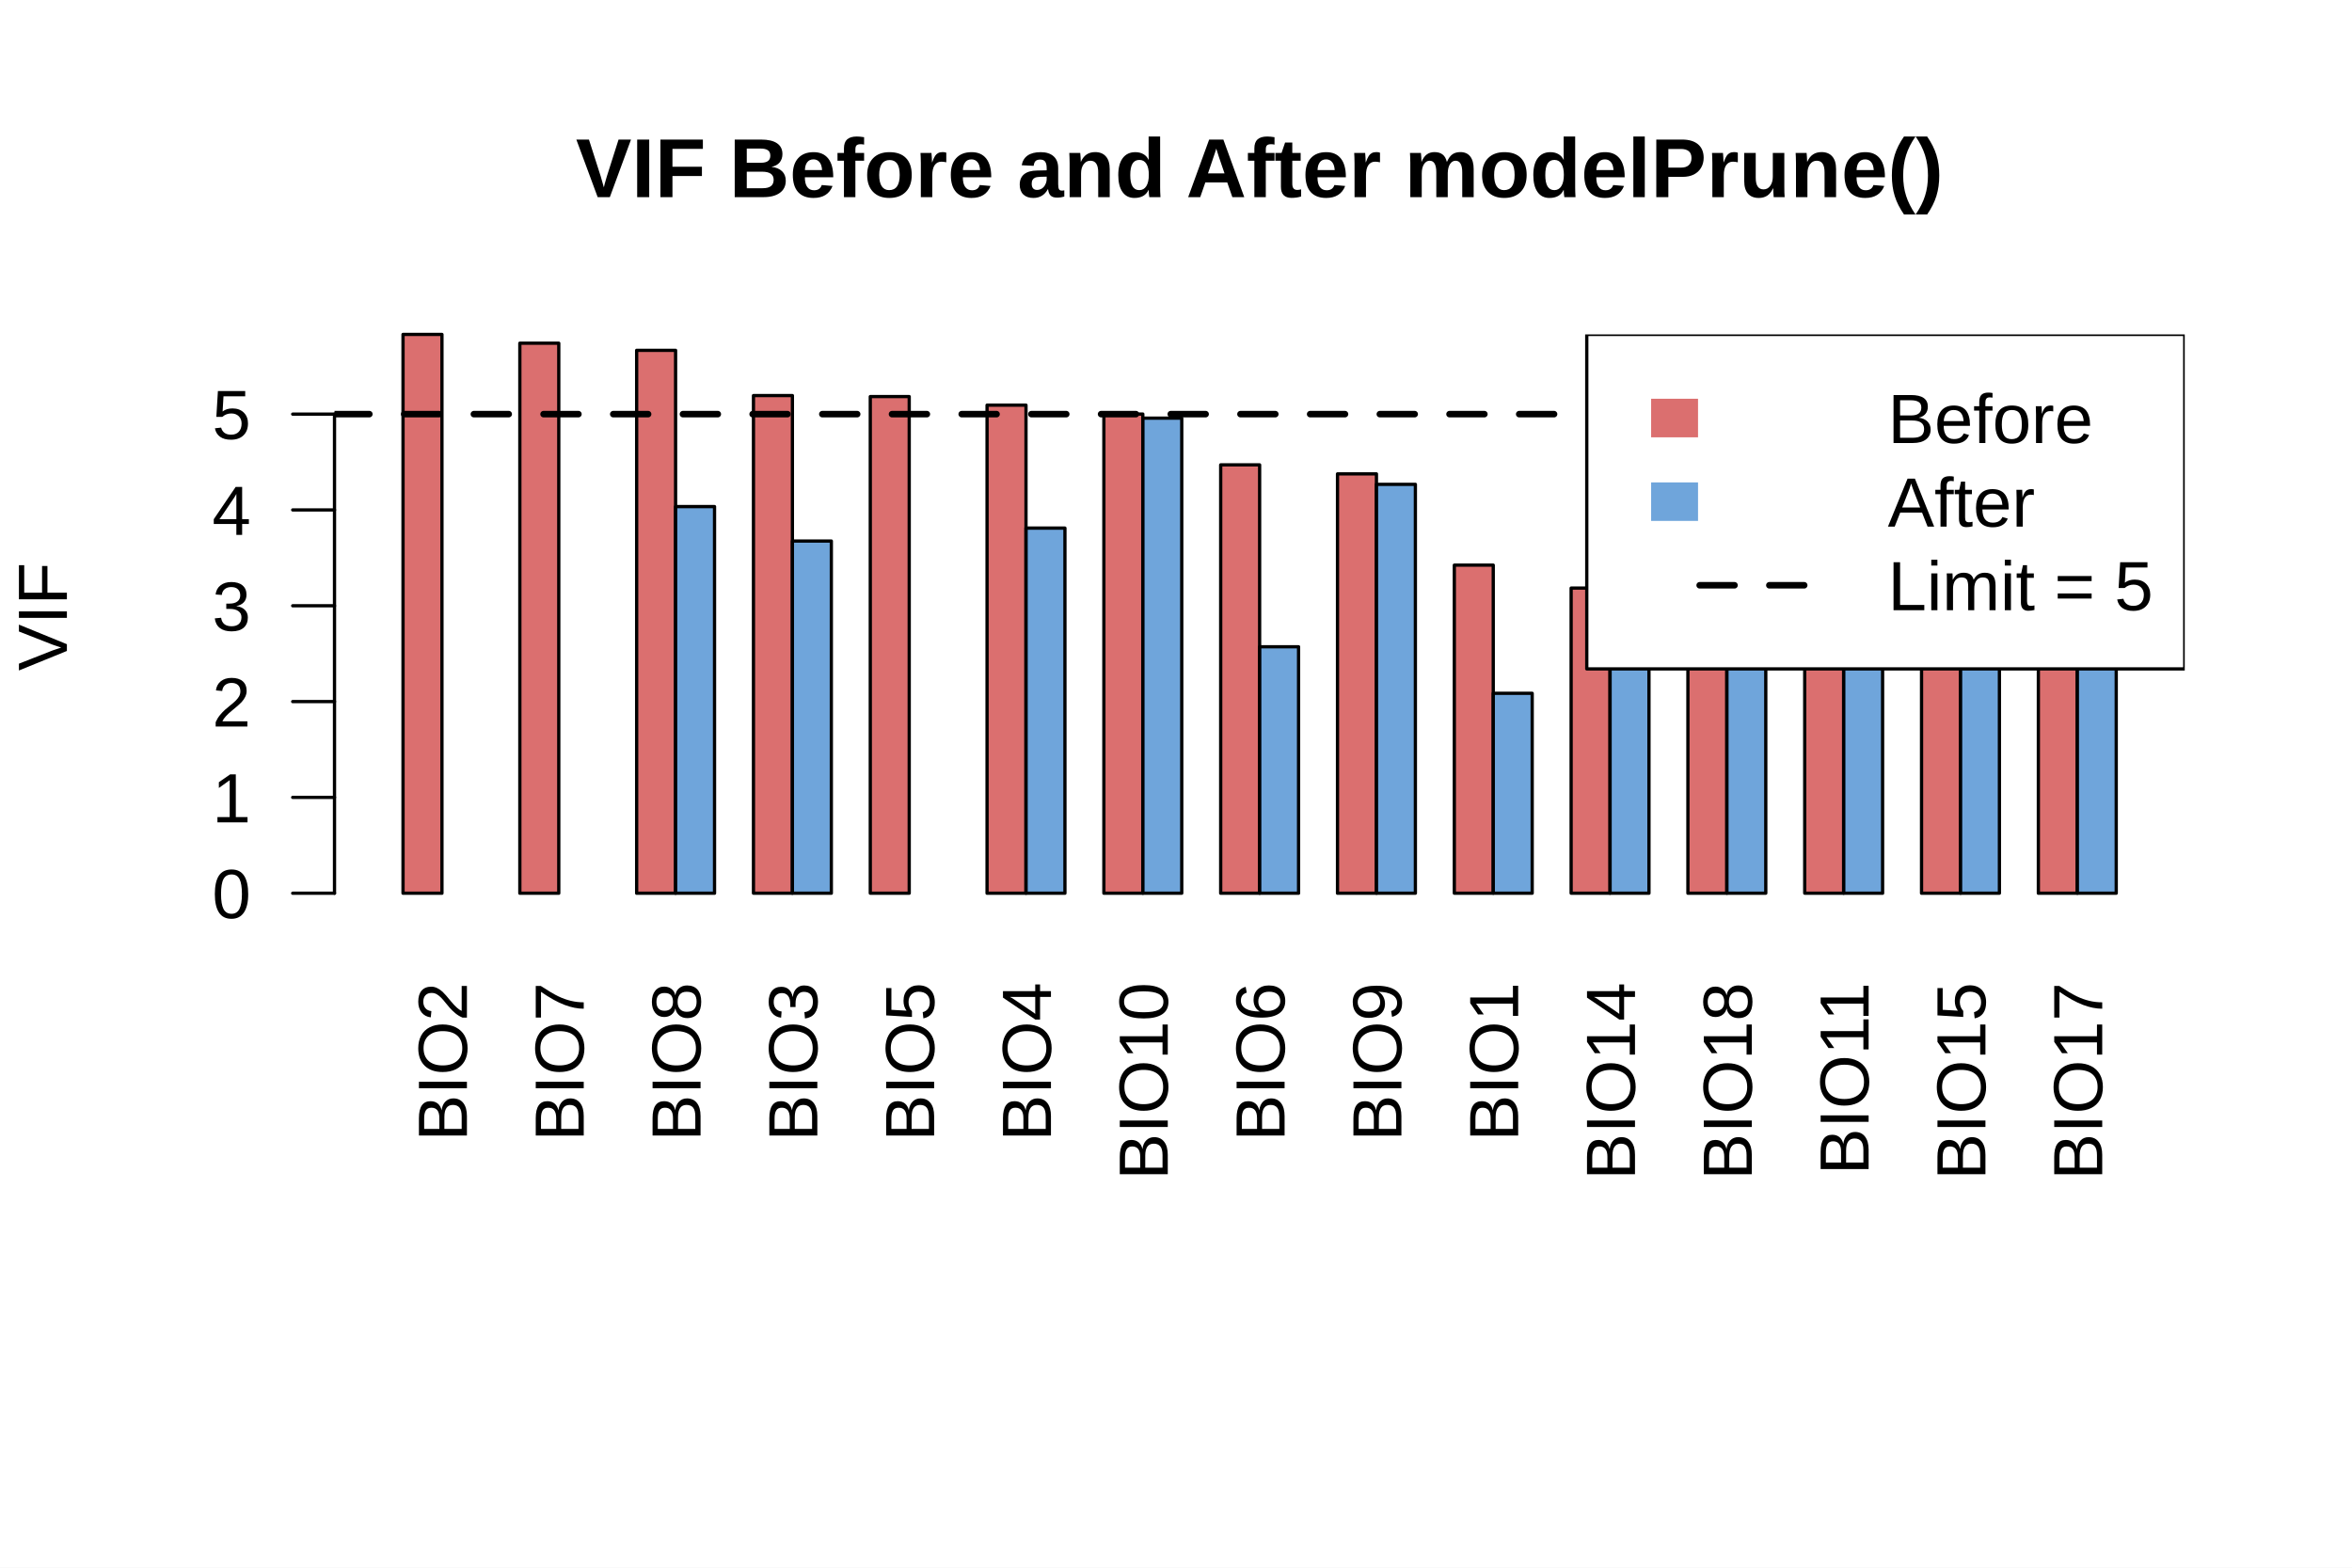
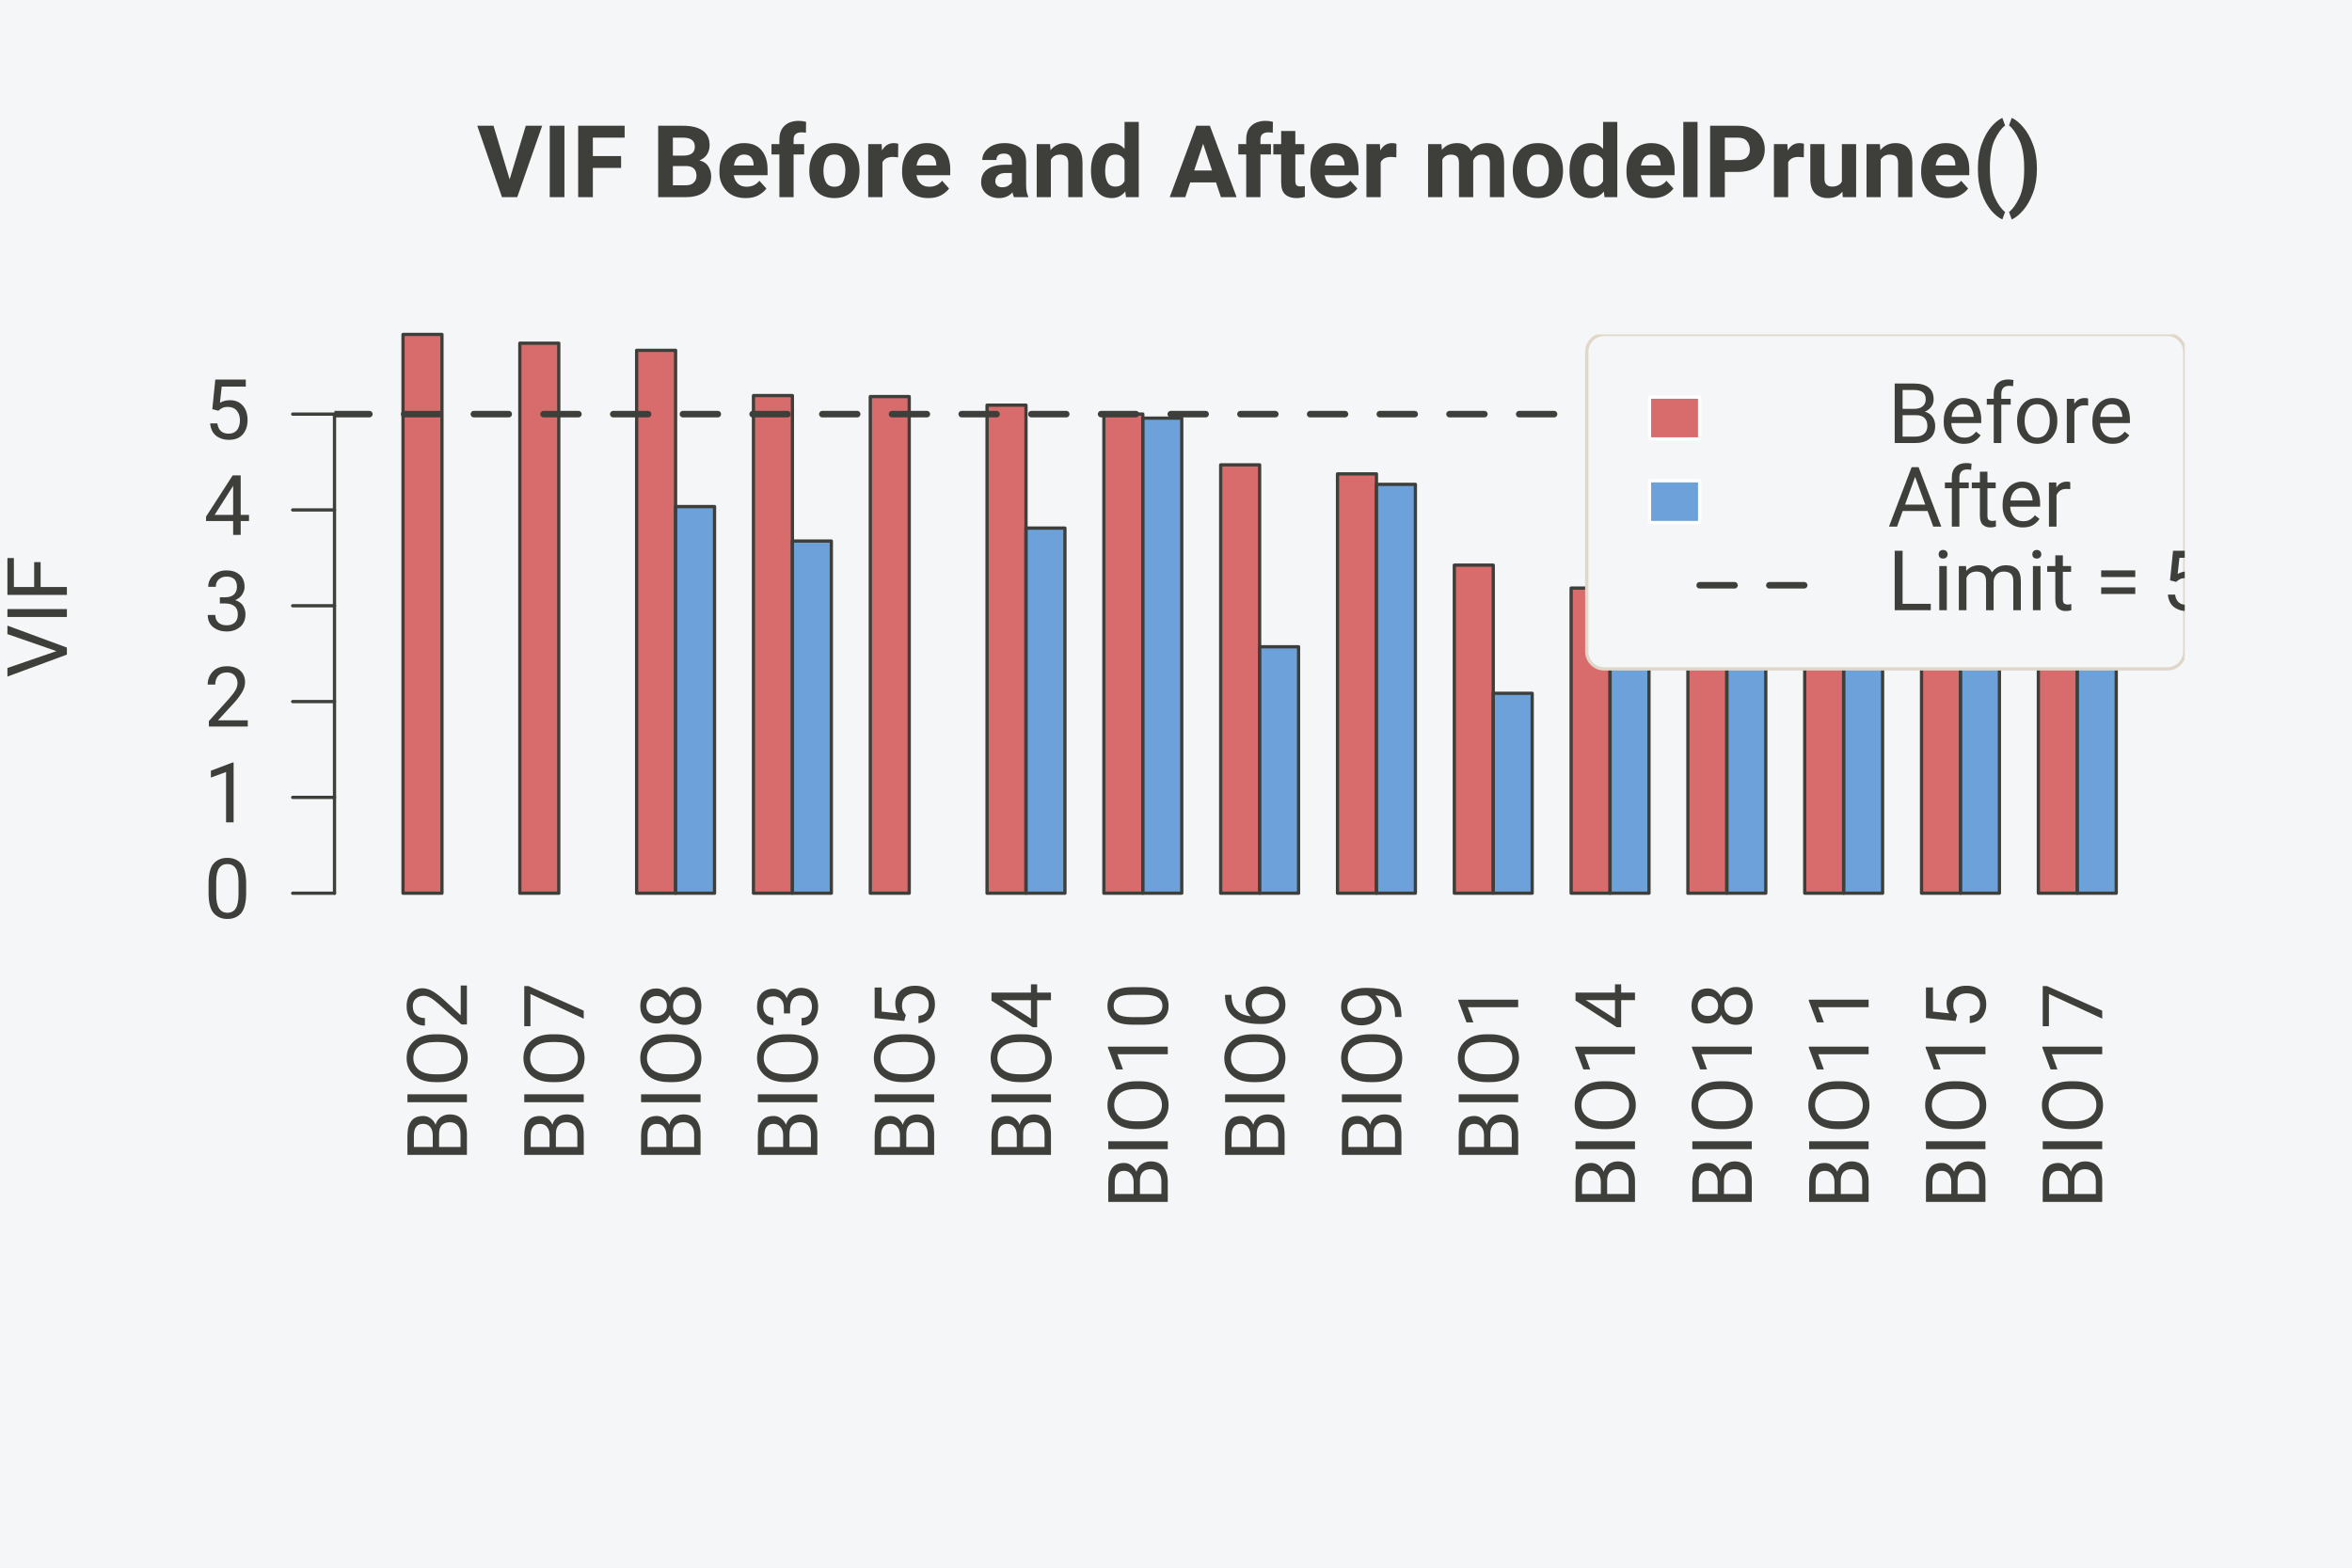
<svg xmlns="http://www.w3.org/2000/svg" width="540.00pt" height="360.00pt" viewBox="0 0 540.00 360.00">
  <g class="svglite">
    <defs>
      <style type="text/css">
-     .svglite line, .svglite polyline, .svglite polygon, .svglite path, .svglite rect, .svglite circle {
+     /* theme-aware-processed */
+     .svglite line, .svglite polyline, .svglite polygon, .svglite path, .svglite circle {
      fill: none;
-       stroke: #000000;
+       stroke: #3E3F3A;
+       stroke-linecap: round;
+       stroke-linejoin: round;
+       stroke-miterlimit: 10.00;
+     }
+     .svglite &gt; g &gt; rect {
+       fill: none;
+       stroke: #3E3F3A;
      stroke-linecap: round;
      stroke-linejoin: round;
      stroke-miterlimit: 10.00;
    }
    .svglite text {
      white-space: pre;
+       fill: #3E3F3A;
    }
    .svglite g.glyphgroup path {
      fill: inherit;
      stroke: none;
    }
  </style>
    </defs>
-     <rect width="100%" height="100%" style="stroke: none; fill: #FFFFFF;" />
+     <rect class="svg-bg" width="100%" height="100%" style="stroke: none; fill: #F5F6F8;" />
    <defs>
      <clipPath id="cpMC4wMHw1NDAuMDB8MC4wMHwzNjAuMDA=">
        <rect x="0.00" y="0.00" width="540.00" height="360.00" />
      </clipPath>
    </defs>
    <g clip-path="url(#cpMC4wMHw1NDAuMDB8MC4wMHwzNjAuMDA=)">
      <rect x="92.53" y="76.80" width="8.94" height="128.32" style="stroke-width: 0.75; fill: #CC3333; fill-opacity: 0.70;" />
      <rect x="101.47" y="205.12" width="8.94" height="0.00" style="stroke-width: 0.75; fill: #3380CC; fill-opacity: 0.70;" />
      <rect x="119.35" y="78.81" width="8.94" height="126.31" style="stroke-width: 0.75; fill: #CC3333; fill-opacity: 0.70;" />
      <rect x="128.29" y="205.12" width="8.94" height="0.00" style="stroke-width: 0.75; fill: #3380CC; fill-opacity: 0.70;" />
      <rect x="146.17" y="80.45" width="8.94" height="124.67" style="stroke-width: 0.75; fill: #CC3333; fill-opacity: 0.70;" />
      <rect x="155.11" y="116.33" width="8.94" height="88.79" style="stroke-width: 0.75; fill: #3380CC; fill-opacity: 0.70;" />
      <rect x="172.99" y="90.84" width="8.94" height="114.27" style="stroke-width: 0.75; fill: #CC3333; fill-opacity: 0.70;" />
      <rect x="181.93" y="124.24" width="8.94" height="80.88" style="stroke-width: 0.75; fill: #3380CC; fill-opacity: 0.70;" />
      <rect x="199.81" y="91.07" width="8.94" height="114.04" style="stroke-width: 0.75; fill: #CC3333; fill-opacity: 0.70;" />
      <rect x="208.75" y="205.12" width="8.94" height="0.00" style="stroke-width: 0.75; fill: #3380CC; fill-opacity: 0.70;" />
      <rect x="226.62" y="93.04" width="8.94" height="112.08" style="stroke-width: 0.75; fill: #CC3333; fill-opacity: 0.70;" />
      <rect x="235.56" y="121.27" width="8.94" height="83.85" style="stroke-width: 0.75; fill: #3380CC; fill-opacity: 0.70;" />
      <rect x="253.44" y="95.08" width="8.94" height="110.04" style="stroke-width: 0.75; fill: #CC3333; fill-opacity: 0.70;" />
      <rect x="262.38" y="96.02" width="8.94" height="109.09" style="stroke-width: 0.75; fill: #3380CC; fill-opacity: 0.70;" />
      <rect x="280.26" y="106.75" width="8.94" height="98.37" style="stroke-width: 0.75; fill: #CC3333; fill-opacity: 0.70;" />
      <rect x="289.20" y="148.52" width="8.94" height="56.60" style="stroke-width: 0.75; fill: #3380CC; fill-opacity: 0.70;" />
      <rect x="307.08" y="108.82" width="8.94" height="96.30" style="stroke-width: 0.75; fill: #CC3333; fill-opacity: 0.70;" />
      <rect x="316.02" y="111.22" width="8.94" height="93.89" style="stroke-width: 0.75; fill: #3380CC; fill-opacity: 0.70;" />
      <rect x="333.90" y="129.78" width="8.94" height="75.33" style="stroke-width: 0.75; fill: #CC3333; fill-opacity: 0.70;" />
      <rect x="342.84" y="159.21" width="8.94" height="45.90" style="stroke-width: 0.75; fill: #3380CC; fill-opacity: 0.70;" />
      <rect x="360.72" y="135.05" width="8.94" height="70.06" style="stroke-width: 0.75; fill: #CC3333; fill-opacity: 0.70;" />
      <rect x="369.65" y="136.74" width="8.94" height="68.38" style="stroke-width: 0.75; fill: #3380CC; fill-opacity: 0.70;" />
      <rect x="387.53" y="136.08" width="8.94" height="69.04" style="stroke-width: 0.75; fill: #CC3333; fill-opacity: 0.70;" />
      <rect x="396.47" y="143.00" width="8.94" height="62.11" style="stroke-width: 0.75; fill: #3380CC; fill-opacity: 0.70;" />
      <rect x="414.35" y="136.61" width="8.94" height="68.50" style="stroke-width: 0.75; fill: #CC3333; fill-opacity: 0.70;" />
      <rect x="423.29" y="137.74" width="8.94" height="67.38" style="stroke-width: 0.75; fill: #3380CC; fill-opacity: 0.70;" />
      <rect x="441.17" y="138.53" width="8.94" height="66.59" style="stroke-width: 0.75; fill: #CC3333; fill-opacity: 0.70;" />
      <rect x="450.11" y="138.83" width="8.94" height="66.28" style="stroke-width: 0.75; fill: #3380CC; fill-opacity: 0.70;" />
      <rect x="467.99" y="138.79" width="8.94" height="66.33" style="stroke-width: 0.75; fill: #CC3333; fill-opacity: 0.70;" />
      <rect x="476.93" y="141.83" width="8.94" height="63.28" style="stroke-width: 0.75; fill: #3380CC; fill-opacity: 0.70;" />
-       <text transform="translate(107.20,225.60) rotate(-90)" text-anchor="end" style="font-size: 16.00px; font-family: &quot;Arial&quot;;" textLength="36.48px" lengthAdjust="spacingAndGlyphs">BIO2</text>
-       <text transform="translate(134.02,225.60) rotate(-90)" text-anchor="end" style="font-size: 16.00px; font-family: &quot;Arial&quot;;" textLength="36.48px" lengthAdjust="spacingAndGlyphs">BIO7</text>
-       <text transform="translate(160.84,225.60) rotate(-90)" text-anchor="end" style="font-size: 16.00px; font-family: &quot;Arial&quot;;" textLength="36.48px" lengthAdjust="spacingAndGlyphs">BIO8</text>
-       <text transform="translate(187.65,225.60) rotate(-90)" text-anchor="end" style="font-size: 16.00px; font-family: &quot;Arial&quot;;" textLength="36.48px" lengthAdjust="spacingAndGlyphs">BIO3</text>
-       <text transform="translate(214.47,225.60) rotate(-90)" text-anchor="end" style="font-size: 16.00px; font-family: &quot;Arial&quot;;" textLength="36.48px" lengthAdjust="spacingAndGlyphs">BIO5</text>
-       <text transform="translate(241.29,225.60) rotate(-90)" text-anchor="end" style="font-size: 16.00px; font-family: &quot;Arial&quot;;" textLength="36.48px" lengthAdjust="spacingAndGlyphs">BIO4</text>
-       <text transform="translate(268.11,225.60) rotate(-90)" text-anchor="end" style="font-size: 16.00px; font-family: &quot;Arial&quot;;" textLength="45.39px" lengthAdjust="spacingAndGlyphs">BIO10</text>
-       <text transform="translate(294.93,225.60) rotate(-90)" text-anchor="end" style="font-size: 16.00px; font-family: &quot;Arial&quot;;" textLength="36.48px" lengthAdjust="spacingAndGlyphs">BIO6</text>
-       <text transform="translate(321.75,225.60) rotate(-90)" text-anchor="end" style="font-size: 16.00px; font-family: &quot;Arial&quot;;" textLength="36.48px" lengthAdjust="spacingAndGlyphs">BIO9</text>
-       <text transform="translate(348.56,225.60) rotate(-90)" text-anchor="end" style="font-size: 16.00px; font-family: &quot;Arial&quot;;" textLength="36.48px" lengthAdjust="spacingAndGlyphs">BIO1</text>
-       <text transform="translate(375.38,225.60) rotate(-90)" text-anchor="end" style="font-size: 16.00px; font-family: &quot;Arial&quot;;" textLength="45.39px" lengthAdjust="spacingAndGlyphs">BIO14</text>
-       <text transform="translate(402.20,225.60) rotate(-90)" text-anchor="end" style="font-size: 16.00px; font-family: &quot;Arial&quot;;" textLength="45.39px" lengthAdjust="spacingAndGlyphs">BIO18</text>
-       <text transform="translate(429.02,225.60) rotate(-90)" text-anchor="end" style="font-size: 16.00px; font-family: &quot;Arial&quot;;" textLength="44.20px" lengthAdjust="spacingAndGlyphs">BIO11</text>
-       <text transform="translate(455.84,225.60) rotate(-90)" text-anchor="end" style="font-size: 16.00px; font-family: &quot;Arial&quot;;" textLength="45.39px" lengthAdjust="spacingAndGlyphs">BIO15</text>
-       <text transform="translate(482.65,225.60) rotate(-90)" text-anchor="end" style="font-size: 16.00px; font-family: &quot;Arial&quot;;" textLength="45.39px" lengthAdjust="spacingAndGlyphs">BIO17</text>
-       <text x="289.20" y="45.27" text-anchor="middle" style="font-size: 19.20px; font-weight: bold; font-family: &quot;Arial&quot;;" textLength="313.77px" lengthAdjust="spacingAndGlyphs">VIF Before and After modelPrune()</text>
-       <text transform="translate(15.36,141.60) rotate(-90)" text-anchor="middle" style="font-size: 16.00px; font-family: &quot;Arial&quot;;" textLength="24.91px" lengthAdjust="spacingAndGlyphs">VIF</text>
+       <text transform="translate(107.20,225.60) rotate(-90)" text-anchor="end" style="font-size: 1.6em; font-family: &quot;Roboto&quot;, -apple-system, BlinkMacSystemFont, &quot;Segoe UI&quot;, system-ui, sans-serif;">BIO2</text>
+       <text transform="translate(134.02,225.60) rotate(-90)" text-anchor="end" style="font-size: 1.6em; font-family: &quot;Roboto&quot;, -apple-system, BlinkMacSystemFont, &quot;Segoe UI&quot;, system-ui, sans-serif;">BIO7</text>
+       <text transform="translate(160.84,225.60) rotate(-90)" text-anchor="end" style="font-size: 1.6em; font-family: &quot;Roboto&quot;, -apple-system, BlinkMacSystemFont, &quot;Segoe UI&quot;, system-ui, sans-serif;">BIO8</text>
+       <text transform="translate(187.65,225.60) rotate(-90)" text-anchor="end" style="font-size: 1.6em; font-family: &quot;Roboto&quot;, -apple-system, BlinkMacSystemFont, &quot;Segoe UI&quot;, system-ui, sans-serif;">BIO3</text>
+       <text transform="translate(214.47,225.60) rotate(-90)" text-anchor="end" style="font-size: 1.6em; font-family: &quot;Roboto&quot;, -apple-system, BlinkMacSystemFont, &quot;Segoe UI&quot;, system-ui, sans-serif;">BIO5</text>
+       <text transform="translate(241.29,225.60) rotate(-90)" text-anchor="end" style="font-size: 1.6em; font-family: &quot;Roboto&quot;, -apple-system, BlinkMacSystemFont, &quot;Segoe UI&quot;, system-ui, sans-serif;">BIO4</text>
+       <text transform="translate(268.11,225.60) rotate(-90)" text-anchor="end" style="font-size: 1.6em; font-family: &quot;Roboto&quot;, -apple-system, BlinkMacSystemFont, &quot;Segoe UI&quot;, system-ui, sans-serif;">BIO10</text>
+       <text transform="translate(294.93,225.60) rotate(-90)" text-anchor="end" style="font-size: 1.6em; font-family: &quot;Roboto&quot;, -apple-system, BlinkMacSystemFont, &quot;Segoe UI&quot;, system-ui, sans-serif;">BIO6</text>
+       <text transform="translate(321.75,225.60) rotate(-90)" text-anchor="end" style="font-size: 1.6em; font-family: &quot;Roboto&quot;, -apple-system, BlinkMacSystemFont, &quot;Segoe UI&quot;, system-ui, sans-serif;">BIO9</text>
+       <text transform="translate(348.56,225.60) rotate(-90)" text-anchor="end" style="font-size: 1.6em; font-family: &quot;Roboto&quot;, -apple-system, BlinkMacSystemFont, &quot;Segoe UI&quot;, system-ui, sans-serif;">BIO1</text>
+       <text transform="translate(375.38,225.60) rotate(-90)" text-anchor="end" style="font-size: 1.6em; font-family: &quot;Roboto&quot;, -apple-system, BlinkMacSystemFont, &quot;Segoe UI&quot;, system-ui, sans-serif;">BIO14</text>
+       <text transform="translate(402.20,225.60) rotate(-90)" text-anchor="end" style="font-size: 1.6em; font-family: &quot;Roboto&quot;, -apple-system, BlinkMacSystemFont, &quot;Segoe UI&quot;, system-ui, sans-serif;">BIO18</text>
+       <text transform="translate(429.02,225.60) rotate(-90)" text-anchor="end" style="font-size: 1.6em; font-family: &quot;Roboto&quot;, -apple-system, BlinkMacSystemFont, &quot;Segoe UI&quot;, system-ui, sans-serif;">BIO11</text>
+       <text transform="translate(455.84,225.60) rotate(-90)" text-anchor="end" style="font-size: 1.6em; font-family: &quot;Roboto&quot;, -apple-system, BlinkMacSystemFont, &quot;Segoe UI&quot;, system-ui, sans-serif;">BIO15</text>
+       <text transform="translate(482.65,225.60) rotate(-90)" text-anchor="end" style="font-size: 1.6em; font-family: &quot;Roboto&quot;, -apple-system, BlinkMacSystemFont, &quot;Segoe UI&quot;, system-ui, sans-serif;">BIO17</text>
+       <text x="289.20" y="45.27" text-anchor="middle" style="font-size: 1.92em; font-weight: bold; font-family: &quot;Roboto&quot;, -apple-system, BlinkMacSystemFont, &quot;Segoe UI&quot;, system-ui, sans-serif;">VIF Before and After modelPrune()</text>
+       <text transform="translate(15.36,141.60) rotate(-90)" text-anchor="middle" style="font-size: 1.6em; font-family: &quot;Roboto&quot;, -apple-system, BlinkMacSystemFont, &quot;Segoe UI&quot;, system-ui, sans-serif;">VIF</text>
      <line x1="76.80" y1="205.12" x2="76.80" y2="95.10" style="stroke-width: 0.75;" />
      <line x1="76.80" y1="205.12" x2="67.20" y2="205.12" style="stroke-width: 0.75;" />
      <line x1="76.80" y1="183.11" x2="67.20" y2="183.11" style="stroke-width: 0.75;" />
      <line x1="76.80" y1="161.11" x2="67.20" y2="161.11" style="stroke-width: 0.75;" />
      <line x1="76.80" y1="139.11" x2="67.20" y2="139.11" style="stroke-width: 0.75;" />
      <line x1="76.80" y1="117.10" x2="67.20" y2="117.10" style="stroke-width: 0.75;" />
      <line x1="76.80" y1="95.10" x2="67.20" y2="95.10" style="stroke-width: 0.75;" />
-       <text x="57.60" y="210.84" text-anchor="end" style="font-size: 16.00px; font-family: &quot;Arial&quot;;" textLength="8.91px" lengthAdjust="spacingAndGlyphs">0</text>
-       <text x="57.60" y="188.84" text-anchor="end" style="font-size: 16.00px; font-family: &quot;Arial&quot;;" textLength="8.91px" lengthAdjust="spacingAndGlyphs">1</text>
-       <text x="57.60" y="166.84" text-anchor="end" style="font-size: 16.00px; font-family: &quot;Arial&quot;;" textLength="8.91px" lengthAdjust="spacingAndGlyphs">2</text>
-       <text x="57.60" y="144.83" text-anchor="end" style="font-size: 16.00px; font-family: &quot;Arial&quot;;" textLength="8.91px" lengthAdjust="spacingAndGlyphs">3</text>
-       <text x="57.60" y="122.83" text-anchor="end" style="font-size: 16.00px; font-family: &quot;Arial&quot;;" textLength="8.91px" lengthAdjust="spacingAndGlyphs">4</text>
-       <text x="57.60" y="100.82" text-anchor="end" style="font-size: 16.00px; font-family: &quot;Arial&quot;;" textLength="8.91px" lengthAdjust="spacingAndGlyphs">5</text>
+       <text x="57.60" y="210.84" text-anchor="end" style="font-size: 1.6em; font-family: &quot;Roboto&quot;, -apple-system, BlinkMacSystemFont, &quot;Segoe UI&quot;, system-ui, sans-serif;">0</text>
+       <text x="57.60" y="188.84" text-anchor="end" style="font-size: 1.6em; font-family: &quot;Roboto&quot;, -apple-system, BlinkMacSystemFont, &quot;Segoe UI&quot;, system-ui, sans-serif;">1</text>
+       <text x="57.60" y="166.84" text-anchor="end" style="font-size: 1.6em; font-family: &quot;Roboto&quot;, -apple-system, BlinkMacSystemFont, &quot;Segoe UI&quot;, system-ui, sans-serif;">2</text>
+       <text x="57.60" y="144.83" text-anchor="end" style="font-size: 1.6em; font-family: &quot;Roboto&quot;, -apple-system, BlinkMacSystemFont, &quot;Segoe UI&quot;, system-ui, sans-serif;">3</text>
+       <text x="57.60" y="122.83" text-anchor="end" style="font-size: 1.6em; font-family: &quot;Roboto&quot;, -apple-system, BlinkMacSystemFont, &quot;Segoe UI&quot;, system-ui, sans-serif;">4</text>
+       <text x="57.60" y="100.82" text-anchor="end" style="font-size: 1.6em; font-family: &quot;Roboto&quot;, -apple-system, BlinkMacSystemFont, &quot;Segoe UI&quot;, system-ui, sans-serif;">5</text>
    </g>
    <defs>
      <clipPath id="cpNzYuODB8NTAxLjYwfDc2LjgwfDIwNi40MA==">
        <rect x="76.80" y="76.80" width="424.80" height="129.60" />
      </clipPath>
    </defs>
    <g clip-path="url(#cpNzYuODB8NTAxLjYwfDc2LjgwfDIwNi40MA==)">
      <line x1="76.80" y1="95.10" x2="501.60" y2="95.10" style="stroke-width: 1.50; stroke-dasharray: 8.00,8.00;" />
-       <rect x="364.31" y="76.80" width="137.29" height="76.80" style="stroke-width: 0.75; fill: #FFFFFF;" />
+       <rect rx="4" x="364.31" y="76.80" width="137.29" height="76.80" style="stroke-width: 0.75; stroke: #DFD7CA; fill: #F5F6F8;" />
      <rect x="378.71" y="91.20" width="11.52" height="9.60" style="stroke-width: 0.75; stroke: #FFFFFF; fill: #CC3333; fill-opacity: 0.70;" />
      <rect x="378.71" y="110.40" width="11.52" height="9.60" style="stroke-width: 0.75; stroke: #FFFFFF; fill: #3380CC; fill-opacity: 0.70;" />
-       <rect x="378.71" y="129.60" width="11.52" height="9.60" style="stroke-width: 0.75; stroke: none;" />
-       <line x1="390.23" y1="134.40" x2="419.03" y2="134.40" style="stroke-width: 1.50; stroke-dasharray: 8.00,8.00;" />
-       <text x="433.43" y="101.73" style="font-size: 16.00px; font-family: &quot;Arial&quot;;" textLength="47.17px" lengthAdjust="spacingAndGlyphs">Before</text>
-       <text x="433.43" y="120.93" style="font-size: 16.00px; font-family: &quot;Arial&quot;;" textLength="33.81px" lengthAdjust="spacingAndGlyphs">After</text>
-       <text x="433.43" y="140.13" style="font-size: 16.00px; font-family: &quot;Arial&quot;;" textLength="60.97px" lengthAdjust="spacingAndGlyphs">Limit = 5</text>
+       <rect x="378.71" y="129.60" width="11.52" height="9.60" style="stroke-width: 0.75; stroke: none;" /> fill: #F5F6F8;' /&gt;
+ <line x1="390.23" y1="134.40" x2="419.03" y2="134.40" style="stroke-width: 1.50; stroke-dasharray: 8.00,8.00;" />
+       <text x="433.43" y="101.73" style="font-size: 1.6em; font-family: &quot;Roboto&quot;, -apple-system, BlinkMacSystemFont, &quot;Segoe UI&quot;, system-ui, sans-serif;">Before</text>
+       <text x="433.43" y="120.93" style="font-size: 1.6em; font-family: &quot;Roboto&quot;, -apple-system, BlinkMacSystemFont, &quot;Segoe UI&quot;, system-ui, sans-serif;">After</text>
+       <text x="433.43" y="140.13" style="font-size: 1.6em; font-family: &quot;Roboto&quot;, -apple-system, BlinkMacSystemFont, &quot;Segoe UI&quot;, system-ui, sans-serif;">Limit = 5</text>
    </g>
  </g>
</svg>
